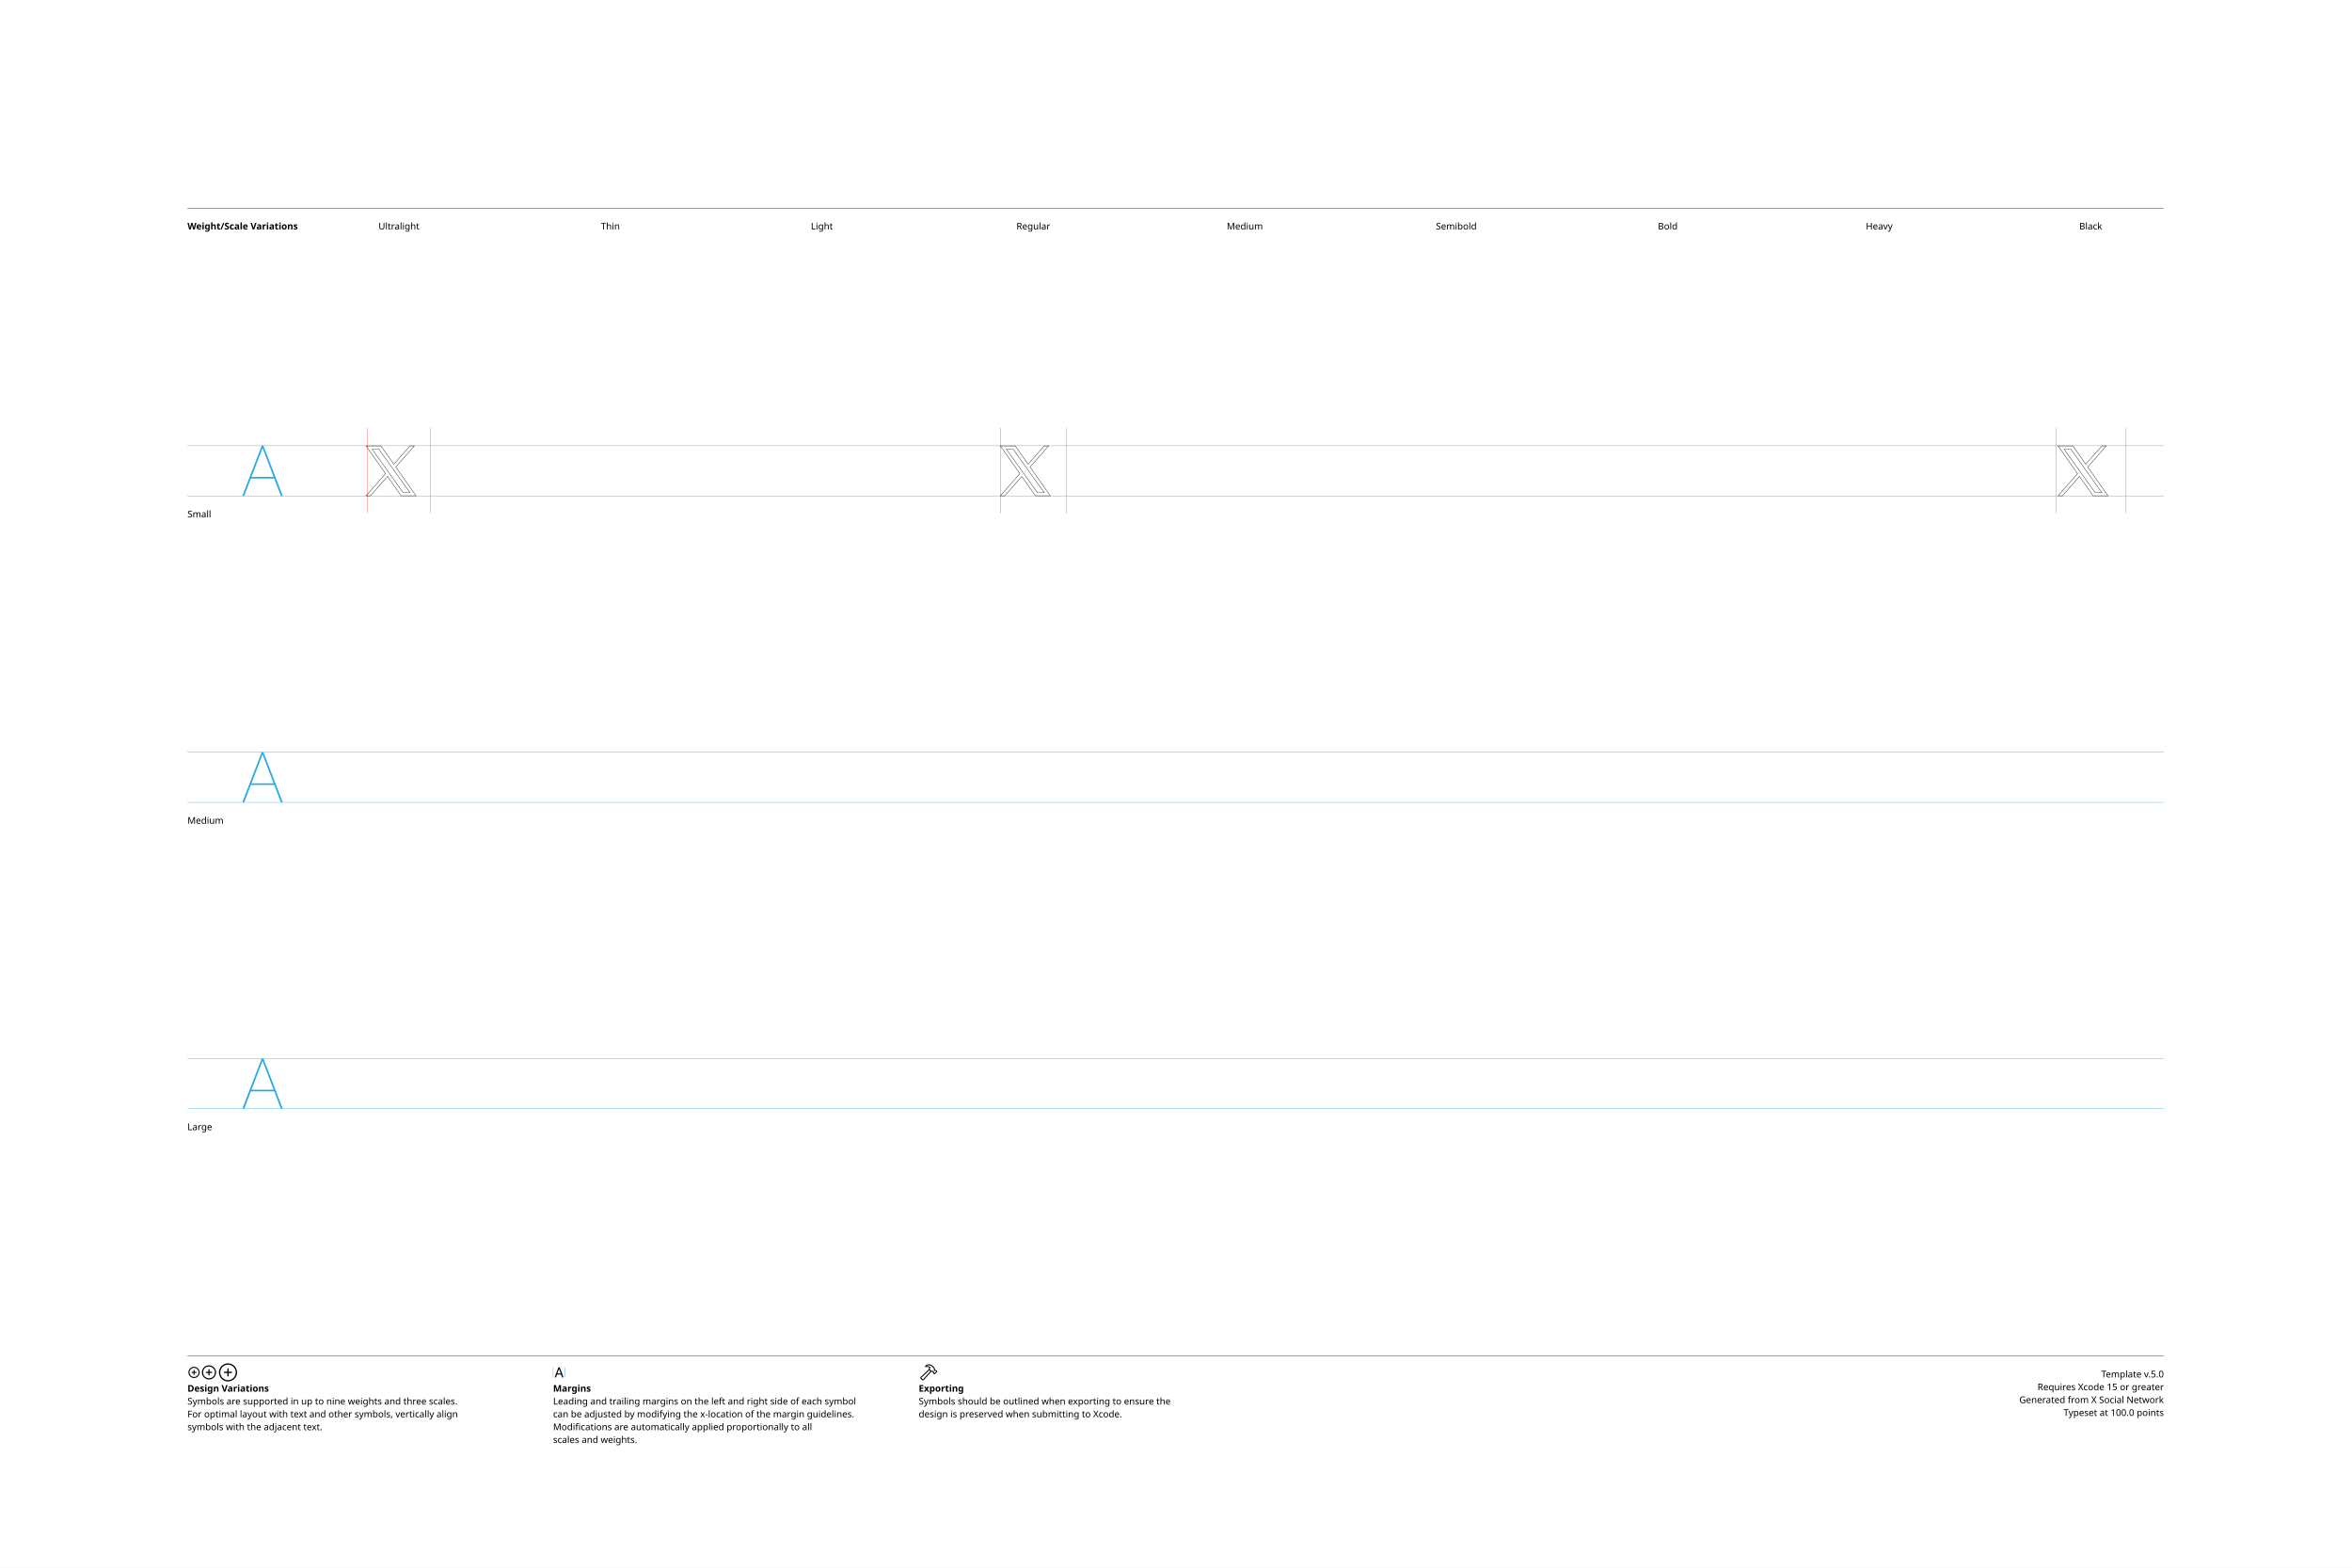
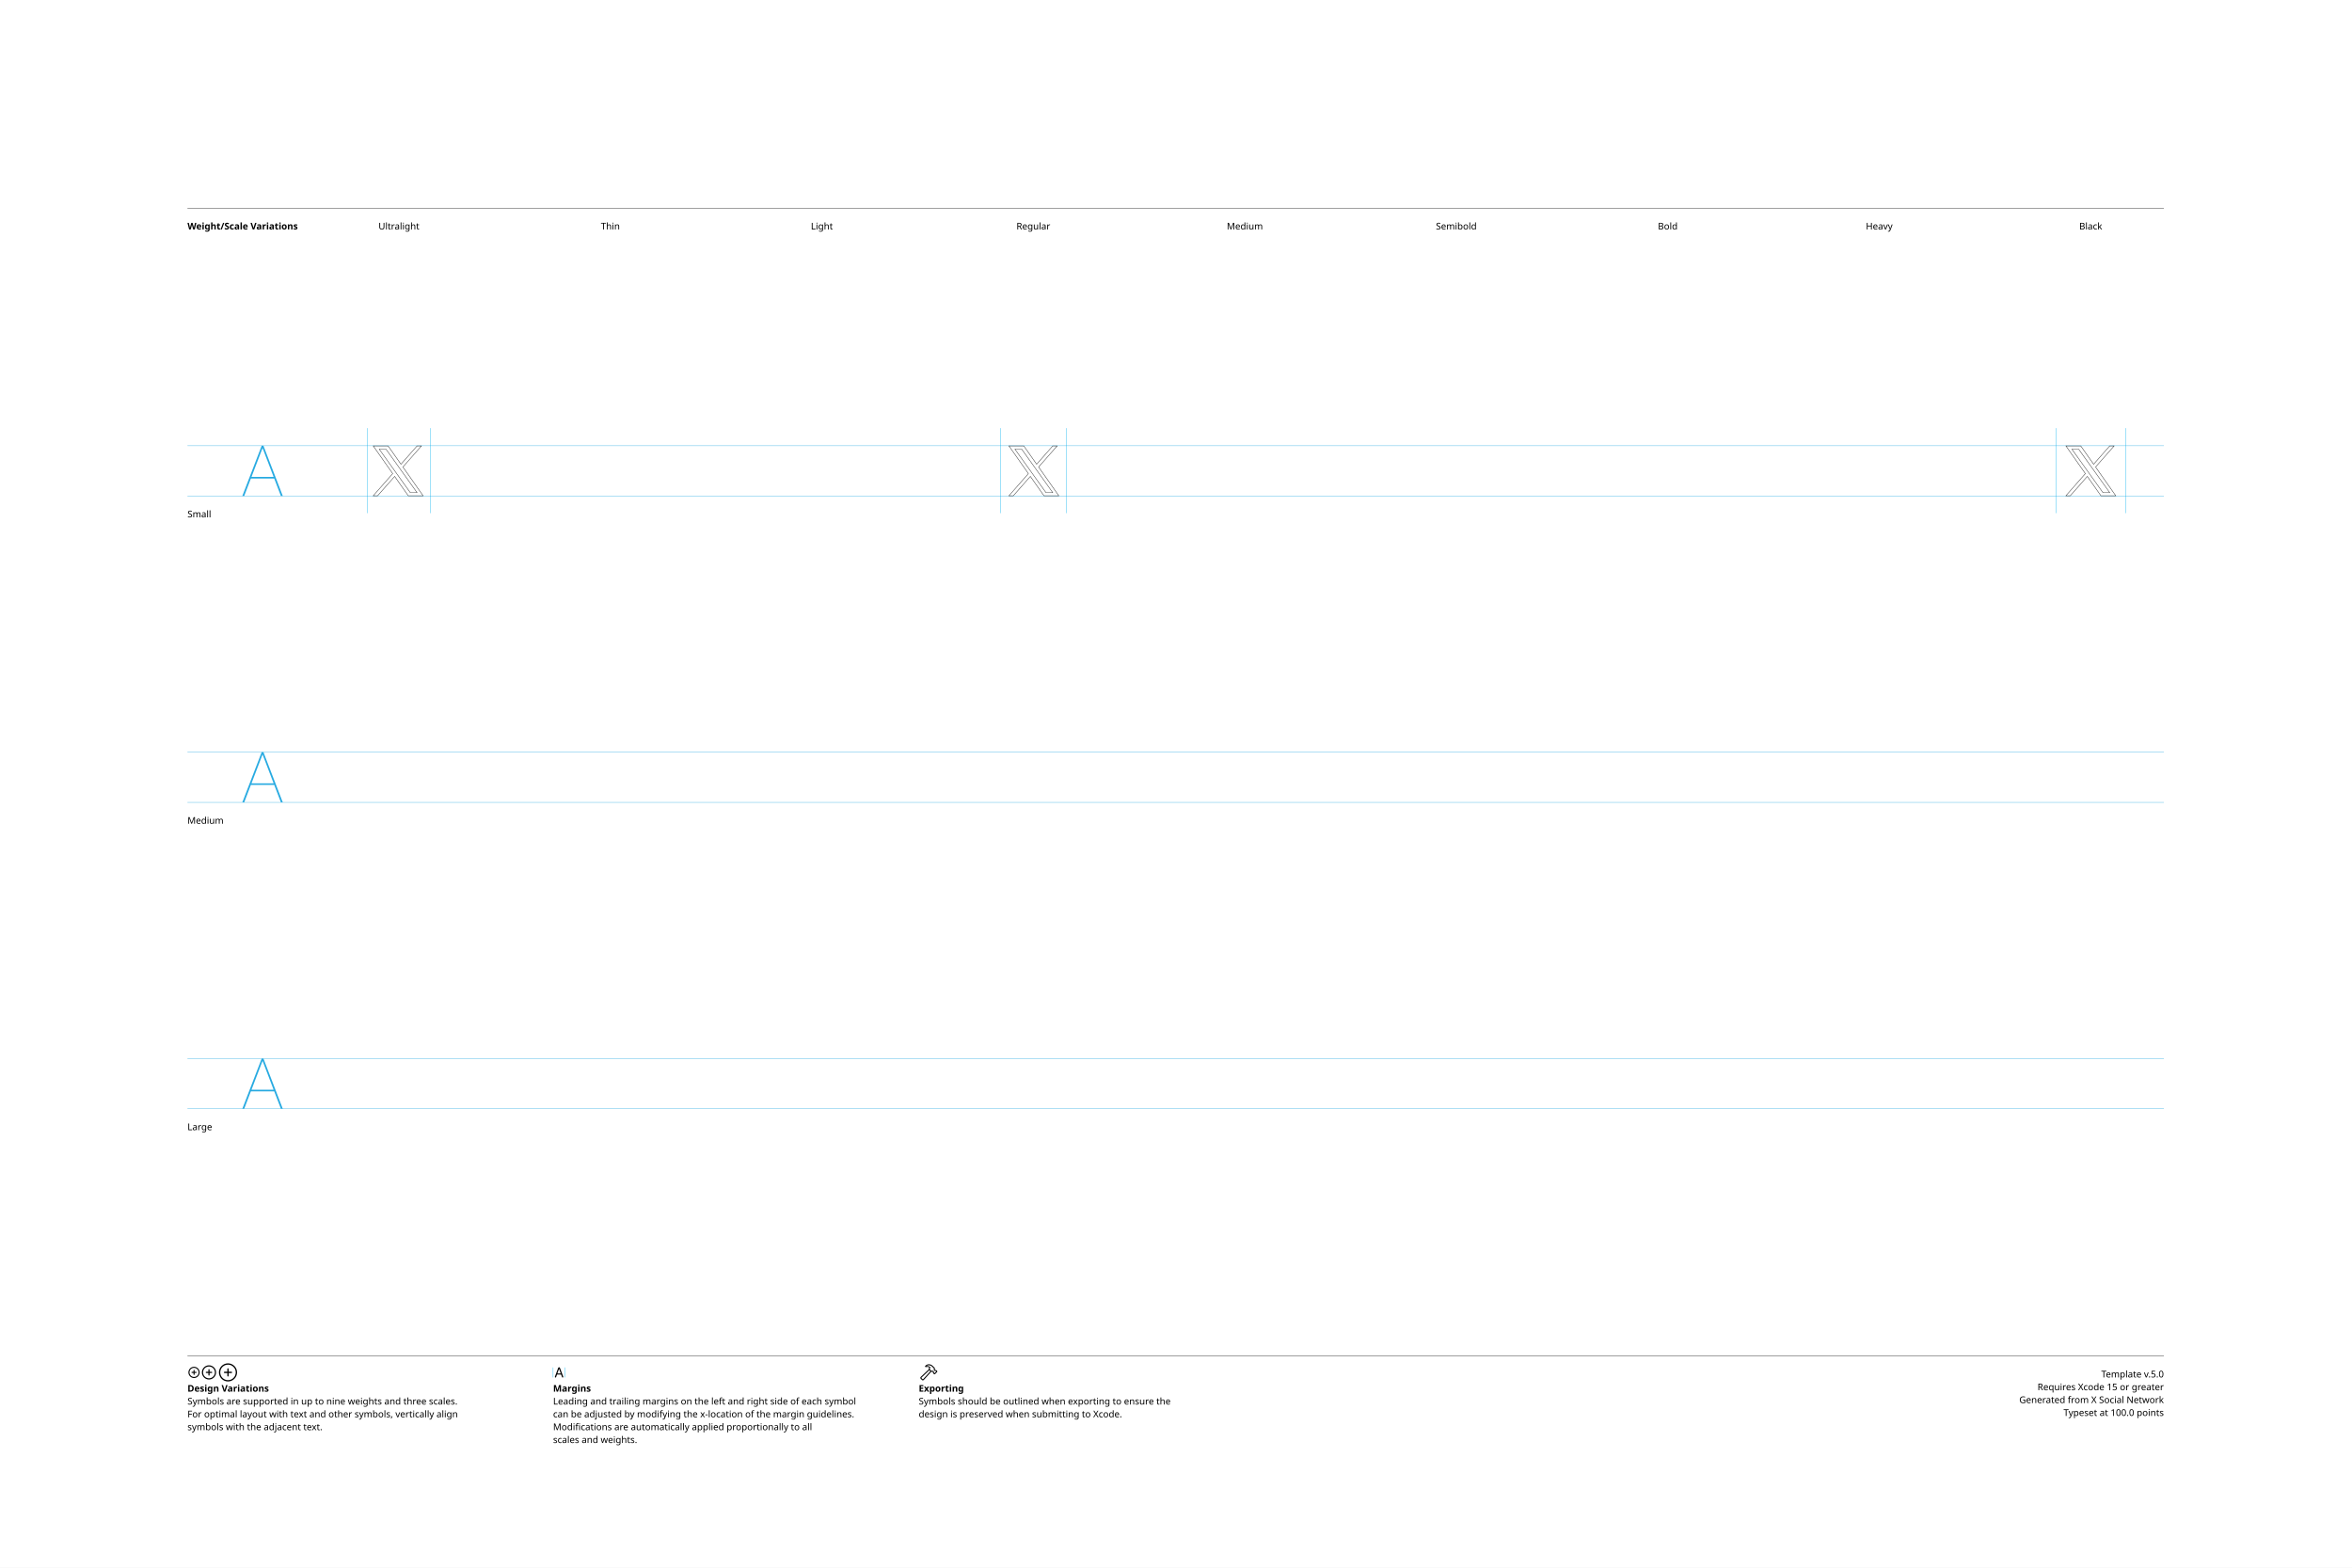
<svg xmlns="http://www.w3.org/2000/svg" version="1.1" width="3300" height="2200">
  <style>.monochrome-0 {-sfsymbols-motion-group:0}

.multicolor-0:tintColor {-sfsymbols-motion-group:0}

.hierarchical-0:primary {-sfsymbols-motion-group:0}

.SFSymbolsPreviewWireframe {fill:none;opacity:1.0;stroke:black;stroke-width:0.5}
</style>
  <g id="Notes">
    <rect height="2200" id="artboard" style="fill:white;opacity:1" width="3300" x="0" y="0" />
    <line style="fill:none;stroke:black;opacity:1;stroke-width:0.5;" x1="263" x2="3036" y1="292" y2="292" />
    <text style="stroke:none;fill:black;font-family:sans-serif;font-size:13;font-weight:bold;" transform="matrix(1 0 0 1 263 322)">Weight/Scale Variations</text>
    <text style="stroke:none;fill:black;font-family:sans-serif;font-size:13;text-anchor:middle;" transform="matrix(1 0 0 1 559.711 322)">Ultralight</text>
    <text style="stroke:none;fill:black;font-family:sans-serif;font-size:13;text-anchor:middle;" transform="matrix(1 0 0 1 856.422 322)">Thin</text>
    <text style="stroke:none;fill:black;font-family:sans-serif;font-size:13;text-anchor:middle;" transform="matrix(1 0 0 1 1153.13 322)">Light</text>
    <text style="stroke:none;fill:black;font-family:sans-serif;font-size:13;text-anchor:middle;" transform="matrix(1 0 0 1 1449.84 322)">Regular</text>
    <text style="stroke:none;fill:black;font-family:sans-serif;font-size:13;text-anchor:middle;" transform="matrix(1 0 0 1 1746.56 322)">Medium</text>
    <text style="stroke:none;fill:black;font-family:sans-serif;font-size:13;text-anchor:middle;" transform="matrix(1 0 0 1 2043.27 322)">Semibold</text>
    <text style="stroke:none;fill:black;font-family:sans-serif;font-size:13;text-anchor:middle;" transform="matrix(1 0 0 1 2339.98 322)">Bold</text>
    <text style="stroke:none;fill:black;font-family:sans-serif;font-size:13;text-anchor:middle;" transform="matrix(1 0 0 1 2636.69 322)">Heavy</text>
    <text style="stroke:none;fill:black;font-family:sans-serif;font-size:13;text-anchor:middle;" transform="matrix(1 0 0 1 2933.4 322)">Black</text>
    <line style="fill:none;stroke:black;opacity:1;stroke-width:0.5;" x1="263" x2="3036" y1="1903" y2="1903" />
    <g transform="matrix(0.2 0 0 0.2 263 1933)">
      <path d="m46.24 4.15c21.533 0 39.453-17.871 39.453-39.404s-17.969-39.404-39.502-39.404c-21.484 0-39.355 17.871-39.355 39.404s17.92 39.404 39.404 39.404Zm0-7.422c-17.725 0-31.885-14.209-31.885-31.982s14.111-31.982 31.836-31.982c17.773 0 32.031 14.209 32.031 31.982s-14.209 31.982-31.982 31.982Zm-17.969-31.982c0 2.148 1.514 3.613 3.76 3.613h10.498v10.596c0 2.197 1.465 3.711 3.613 3.711 2.246 0 3.711-1.514 3.711-3.711v-10.596h10.596c2.197 0 3.711-1.465 3.711-3.613 0-2.197-1.514-3.711-3.711-3.711h-10.596v-10.547c0-2.246-1.465-3.76-3.711-3.76-2.148 0-3.613 1.514-3.613 3.76v10.547h-10.498c-2.246 0-3.76 1.514-3.76 3.711Z" />
    </g>
    <g transform="matrix(0.2 0 0 0.2 281.506 1933)">
      <path d="m58.545 14.551c27.246 0 49.805-22.607 49.805-49.805 0-27.246-22.607-49.805-49.853-49.805-27.197 0-49.756 22.559-49.756 49.805 0 27.197 22.607 49.805 49.805 49.805Zm0-8.301c-23.047 0-41.455-18.457-41.455-41.504s18.359-41.504 41.406-41.504 41.553 18.457 41.553 41.504-18.457 41.504-41.504 41.504Zm-22.656-41.504c0 2.393 1.66 4.004 4.15 4.004h14.355v14.404c0 2.441 1.66 4.15 4.053 4.15 2.441 0 4.15-1.66 4.15-4.15v-14.404h14.404c2.441 0 4.15-1.611 4.15-4.004 0-2.441-1.709-4.15-4.15-4.15h-14.404v-14.355c0-2.49-1.709-4.199-4.15-4.199-2.393 0-4.053 1.709-4.053 4.199v14.355h-14.355c-2.49 0-4.15 1.709-4.15 4.15Z" />
    </g>
    <g transform="matrix(0.2 0 0 0.2 304.924 1933)">
      <path d="m74.853 28.32c34.815 0 63.623-28.809 63.623-63.574 0-34.815-28.857-63.623-63.672-63.623-34.766 0-63.525 28.809-63.525 63.623 0 34.766 28.809 63.574 63.574 63.574Zm0-9.082c-30.176 0-54.443-24.316-54.443-54.492 0-30.225 24.219-54.492 54.395-54.492 30.225 0 54.541 24.268 54.541 54.492 0 30.176-24.268 54.492-54.492 54.492Zm-28.857-54.492c0 2.588 1.855 4.395 4.59 4.395h19.727v19.775c0 2.686 1.855 4.59 4.443 4.59 2.686 0 4.541-1.855 4.541-4.59v-19.775h19.775c2.686 0 4.59-1.807 4.59-4.395 0-2.734-1.855-4.59-4.59-4.59h-19.775v-19.727c0-2.734-1.855-4.639-4.541-4.639-2.588 0-4.443 1.904-4.443 4.639v19.727h-19.727c-2.734 0-4.59 1.855-4.59 4.59Z" />
    </g>
    <text style="stroke:none;fill:black;font-family:sans-serif;font-size:13;font-weight:bold;" transform="matrix(1 0 0 1 263 1953)">Design Variations</text>
    <text style="stroke:none;fill:black;font-family:sans-serif;font-size:13;" transform="matrix(1 0 0 1 263 1971)">Symbols are supported in up to nine weights and three scales.</text>
    <text style="stroke:none;fill:black;font-family:sans-serif;font-size:13;" transform="matrix(1 0 0 1 263 1989)">For optimal layout with text and other symbols, vertically align</text>
    <text style="stroke:none;fill:black;font-family:sans-serif;font-size:13;" transform="matrix(1 0 0 1 263 2007)">symbols with the adjacent text.</text>
    <line style="fill:none;stroke:#00AEEF;stroke-width:0.5;opacity:1.0;" x1="776" x2="776" y1="1919" y2="1933" />
    <g transform="matrix(0.2 0 0 0.2 776 1933)">
      <path d="m16.553 0.781c2.588 0 3.857-0.977 4.785-3.711l6.299-17.236h28.809l6.299 17.236c0.928 2.734 2.197 3.711 4.736 3.711 2.588 0 4.248-1.562 4.248-4.004 0-0.83-0.146-1.611-0.537-2.637l-22.9-60.986c-1.123-2.979-3.125-4.492-6.25-4.492-3.027 0-5.078 1.465-6.152 4.443l-22.9 61.084c-0.391 1.025-0.537 1.807-0.537 2.637 0 2.441 1.562 3.955 4.102 3.955Zm13.477-28.369 11.865-32.861h0.244l11.865 32.861Z" />
    </g>
    <line style="fill:none;stroke:#00AEEF;stroke-width:0.5;opacity:1.0;" x1="792.836" x2="792.836" y1="1919" y2="1933" />
    <text style="stroke:none;fill:black;font-family:sans-serif;font-size:13;font-weight:bold;" transform="matrix(1 0 0 1 776 1953)">Margins</text>
    <text style="stroke:none;fill:black;font-family:sans-serif;font-size:13;" transform="matrix(1 0 0 1 776 1971)">Leading and trailing margins on the left and right side of each symbol</text>
    <text style="stroke:none;fill:black;font-family:sans-serif;font-size:13;" transform="matrix(1 0 0 1 776 1989)">can be adjusted by modifying the x-location of the margin guidelines.</text>
    <text style="stroke:none;fill:black;font-family:sans-serif;font-size:13;" transform="matrix(1 0 0 1 776 2007)">Modifications are automatically applied proportionally to all</text>
    <text style="stroke:none;fill:black;font-family:sans-serif;font-size:13;" transform="matrix(1 0 0 1 776 2025)">scales and weights.</text>
    <g transform="matrix(0.2 0 0 0.2 1289 1933)">
      <path d="m14.209 9.326 8.496 8.545c4.297 4.346 9.229 4.053 13.867-1.074l53.467-58.935-4.834-4.883-53.076 58.398c-1.758 2.002-3.418 2.49-5.762 0.146l-5.859-5.811c-2.344-2.295-1.807-4.004 0.195-5.811l57.373-54.004-4.883-4.834-57.959 54.443c-4.932 4.59-5.322 9.473-1.025 13.818Zm32.08-90.967c-2.1 2.051-2.246 4.932-1.074 6.885 1.172 1.807 3.467 2.979 6.689 2.148 7.324-1.709 14.941-2.002 22.07 2.686l-2.93 7.275c-1.709 4.15-0.83 7.08 1.855 9.814l11.475 11.572c2.441 2.441 4.492 2.539 7.324 2.051l5.322-0.977 3.32 3.369-0.195 2.783c-0.195 2.49 0.439 4.395 2.881 6.787l3.809 3.711c2.393 2.393 5.469 2.539 7.812 0.195l14.551-14.6c2.344-2.344 2.246-5.322-0.146-7.715l-3.857-3.809c-2.393-2.393-4.248-3.174-6.641-2.979l-2.881 0.244-3.223-3.174 1.221-5.615c0.635-2.832-0.146-5.029-3.076-7.959l-10.986-10.938c-16.699-16.602-38.867-16.211-53.32-1.758Zm7.471 1.855c12.158-8.887 28.613-7.373 39.746 3.76l12.158 12.06c1.172 1.172 1.367 2.1 1.025 3.809l-1.611 7.422 7.52 7.422 4.932-0.293c1.27-0.049 1.66 0.049 2.637 1.025l2.881 2.881-12.207 12.207-2.881-2.881c-0.977-0.977-1.123-1.367-1.074-2.686l0.342-4.883-7.471-7.422-7.617 1.27c-1.611 0.342-2.344 0.195-3.564-0.977l-10.01-10.01c-1.27-1.172-1.416-2.002-0.635-3.857l4.395-10.449c-7.812-7.275-17.969-10.4-28.125-7.422-0.781 0.195-1.074-0.439-0.439-0.977Z" />
    </g>
    <text style="stroke:none;fill:black;font-family:sans-serif;font-size:13;font-weight:bold;" transform="matrix(1 0 0 1 1289 1953)">Exporting</text>
    <text style="stroke:none;fill:black;font-family:sans-serif;font-size:13;" transform="matrix(1 0 0 1 1289 1971)">Symbols should be outlined when exporting to ensure the</text>
    <text style="stroke:none;fill:black;font-family:sans-serif;font-size:13;" transform="matrix(1 0 0 1 1289 1989)">design is preserved when submitting to Xcode.</text>
    <text id="template-version" style="stroke:none;fill:black;font-family:sans-serif;font-size:13;text-anchor:end;" transform="matrix(1 0 0 1 3036 1933)">Template v.5.0</text>
    <text style="stroke:none;fill:black;font-family:sans-serif;font-size:13;text-anchor:end;" transform="matrix(1 0 0 1 3036 1951)">Requires Xcode 15 or greater</text>
    <text id="descriptive-name" style="stroke:none;fill:black;font-family:sans-serif;font-size:13;text-anchor:end;" transform="matrix(1 0 0 1 3036 1969)">Generated from X Social Network</text>
    <text style="stroke:none;fill:black;font-family:sans-serif;font-size:13;text-anchor:end;" transform="matrix(1 0 0 1 3036 1987)">Typeset at 100.0 points</text>
    <text style="stroke:none;fill:black;font-family:sans-serif;font-size:13;" transform="matrix(1 0 0 1 263 726)">Small</text>
    <text style="stroke:none;fill:black;font-family:sans-serif;font-size:13;" transform="matrix(1 0 0 1 263 1156)">Medium</text>
    <text style="stroke:none;fill:black;font-family:sans-serif;font-size:13;" transform="matrix(1 0 0 1 263 1586)">Large</text>
  </g>
  <g id="Guides">
    <g id="H-reference" style="fill:#27AAE1;stroke:none;" transform="matrix(1 0 0 1 339 696)">
      <path d="M0.994 0L3.638 0L29.328-67.132L30.03-67.132L30.03-70.459L28.123-70.459ZM11.688-24.48L46.981-24.48L46.231-26.729L12.438-26.729ZM55.12 0L57.764 0L30.638-70.459L29.433-70.459L29.433-67.132Z" />
    </g>
    <line id="Baseline-S" style="fill:none;stroke:#27AAE1;opacity:1;stroke-width:0.5;" x1="263" x2="3036" y1="696" y2="696" />
    <line id="Capline-S" style="fill:none;stroke:#27AAE1;opacity:1;stroke-width:0.5;" x1="263" x2="3036" y1="625.541" y2="625.541" />
    <g id="H-reference" style="fill:#27AAE1;stroke:none;" transform="matrix(1 0 0 1 339 1126)">
      <path d="M0.994 0L3.638 0L29.328-67.132L30.03-67.132L30.03-70.459L28.123-70.459ZM11.688-24.48L46.981-24.48L46.231-26.729L12.438-26.729ZM55.12 0L57.764 0L30.638-70.459L29.433-70.459L29.433-67.132Z" />
    </g>
    <line id="Baseline-M" style="fill:none;stroke:#27AAE1;opacity:1;stroke-width:0.5;" x1="263" x2="3036" y1="1126" y2="1126" />
    <line id="Capline-M" style="fill:none;stroke:#27AAE1;opacity:1;stroke-width:0.5;" x1="263" x2="3036" y1="1055.54" y2="1055.54" />
    <g id="H-reference" style="fill:#27AAE1;stroke:none;" transform="matrix(1 0 0 1 339 1556)">
      <path d="M0.994 0L3.638 0L29.328-67.132L30.03-67.132L30.03-70.459L28.123-70.459ZM11.688-24.48L46.981-24.48L46.231-26.729L12.438-26.729ZM55.12 0L57.764 0L30.638-70.459L29.433-70.459L29.433-67.132Z" />
    </g>
    <line id="Baseline-L" style="fill:none;stroke:#27AAE1;opacity:1;stroke-width:0.5;" x1="263" x2="3036" y1="1556" y2="1556" />
    <line id="Capline-L" style="fill:none;stroke:#27AAE1;opacity:1;stroke-width:0.5;" x1="263" x2="3036" y1="1485.54" y2="1485.54" />
-     <line id="left-margin-Ultralight-S" style="fill:none;stroke:#FF3B30;stroke-width:0.5;opacity:1.0;" x1="515.649" x2="515.649" y1="600.785" y2="720.121" />
+     <line id="left-margin-Ultralight-S" style="fill:none;stroke:#00AEEF;stroke-width:0.5;opacity:1.0;" x1="515.649" x2="515.649" y1="600.785" y2="720.121" />
    <line id="right-margin-Ultralight-S" style="fill:none;stroke:#00AEEF;stroke-width:0.5;opacity:1.0;" x1="603.773" x2="603.773" y1="600.785" y2="720.121" />
-     <line id="left-margin-Regular-S" style="fill:none;stroke:#FF3B30;stroke-width:0.5;opacity:1.0;" x1="1403.58" x2="1403.58" y1="600.785" y2="720.121" />
+     <line id="left-margin-Regular-S" style="fill:none;stroke:#00AEEF;stroke-width:0.5;opacity:1.0;" x1="1403.58" x2="1403.58" y1="600.785" y2="720.121" />
    <line id="right-margin-Regular-S" style="fill:none;stroke:#00AEEF;stroke-width:0.5;opacity:1.0;" x1="1496.11" x2="1496.11" y1="600.785" y2="720.121" />
    <line id="left-margin-Black-S" style="fill:none;stroke:#00AEEF;stroke-width:0.5;opacity:1.0;" x1="2884.57" x2="2884.57" y1="600.785" y2="720.121" />
    <line id="right-margin-Black-S" style="fill:none;stroke:#00AEEF;stroke-width:0.5;opacity:1.0;" x1="2982.23" x2="2982.23" y1="600.785" y2="720.121" />
  </g>
  <g id="Symbols">
    <g id="Black-S" transform="matrix(1 0 0 1 2884.57 696)">
-       <path class="monochrome-0 multicolor-0:tintColor hierarchical-0:primary SFSymbolsPreviewWireframe" d="M44.654-40.625L70.713-70.25L64.537-70.25L41.91-44.527L23.837-70.25L2.994-70.25L30.323-31.352L2.994-0.286L9.169-0.286L33.064-27.45L52.15-0.286L72.994-0.286L44.652-40.625L44.654-40.625ZM36.195-31.009L33.427-34.883L11.395-65.704L20.88-65.704L38.66-40.831L41.428-36.958L64.541-4.626L55.055-4.626L36.195-31.008L36.195-31.009Z" />
+       <path class="monochrome-0 multicolor-0:tintColor hierarchical-0:primary SFSymbolsPreviewWireframe" d="M55.654-40.625L81.713-70.25L75.537-70.25L52.91-44.527L34.837-70.25L13.994-70.25L41.323-31.352L13.994-0.286L20.169-0.286L44.064-27.45L63.15-0.286L83.994-0.286L55.652-40.625L55.654-40.625ZM47.195-31.01L44.427-34.883L22.395-65.704L31.88-65.704L49.66-40.831L52.429-36.958L75.541-4.626L66.055-4.626L47.195-31.008L47.195-31.01Z" />
    </g>
    <g id="Regular-S" transform="matrix(1 0 0 1 1403.58 696)">
-       <path class="monochrome-0 multicolor-0:tintColor hierarchical-0:primary SFSymbolsPreviewWireframe" d="M41.66-40.625L67.719-70.25L61.544-70.25L38.916-44.527L20.844-70.25L0-70.25L27.329-31.352L0-0.286L6.175-0.286L30.07-27.45L49.156-0.286L70-0.286L41.659-40.625L41.66-40.625ZM33.201-31.009L30.433-34.883L8.401-65.704L17.886-65.704L35.666-40.831L38.434-36.958L61.547-4.626L52.061-4.626L33.201-31.008L33.201-31.009Z" />
+       <path class="monochrome-0 multicolor-0:tintColor hierarchical-0:primary SFSymbolsPreviewWireframe" d="M53.66-40.625L79.719-70.25L73.544-70.25L50.917-44.527L32.844-70.25L12-70.25L39.329-31.352L12-0.286L18.175-0.286L42.07-27.45L61.156-0.286L82-0.286L53.659-40.625L53.66-40.625ZM45.201-31.01L42.433-34.883L20.401-65.704L29.886-65.704L47.666-40.831L50.434-36.958L73.547-4.626L64.061-4.626L45.201-31.008L45.201-31.01Z" />
    </g>
    <g id="Ultralight-S" transform="matrix(1 0 0 1 515.649 696)">
-       <path class="monochrome-0 multicolor-0:tintColor hierarchical-0:primary SFSymbolsPreviewWireframe" d="M39.66-40.625L65.719-70.25L59.544-70.25L36.916-44.527L18.844-70.25L-2-70.25L25.329-31.352L-2-0.286L4.175-0.286L28.07-27.45L47.156-0.286L68-0.286L39.658-40.625L39.66-40.625ZM31.201-31.009L28.433-34.883L6.401-65.704L15.886-65.704L33.666-40.831L36.434-36.958L59.547-4.626L50.061-4.626L31.201-31.008L31.201-31.009Z" />
+       <path class="monochrome-0 multicolor-0:tintColor hierarchical-0:primary SFSymbolsPreviewWireframe" d="M49.66-40.625L75.719-70.25L69.544-70.25L46.916-44.527L28.844-70.25L8-70.25L35.329-31.352L8-0.286L14.175-0.286L38.07-27.45L57.156-0.286L78-0.286L49.658-40.625L49.66-40.625ZM41.201-31.01L38.433-34.883L16.401-65.704L25.886-65.704L43.666-40.831L46.434-36.958L69.547-4.626L60.061-4.626L41.201-31.008L41.201-31.01Z" />
    </g>
  </g>
</svg>
